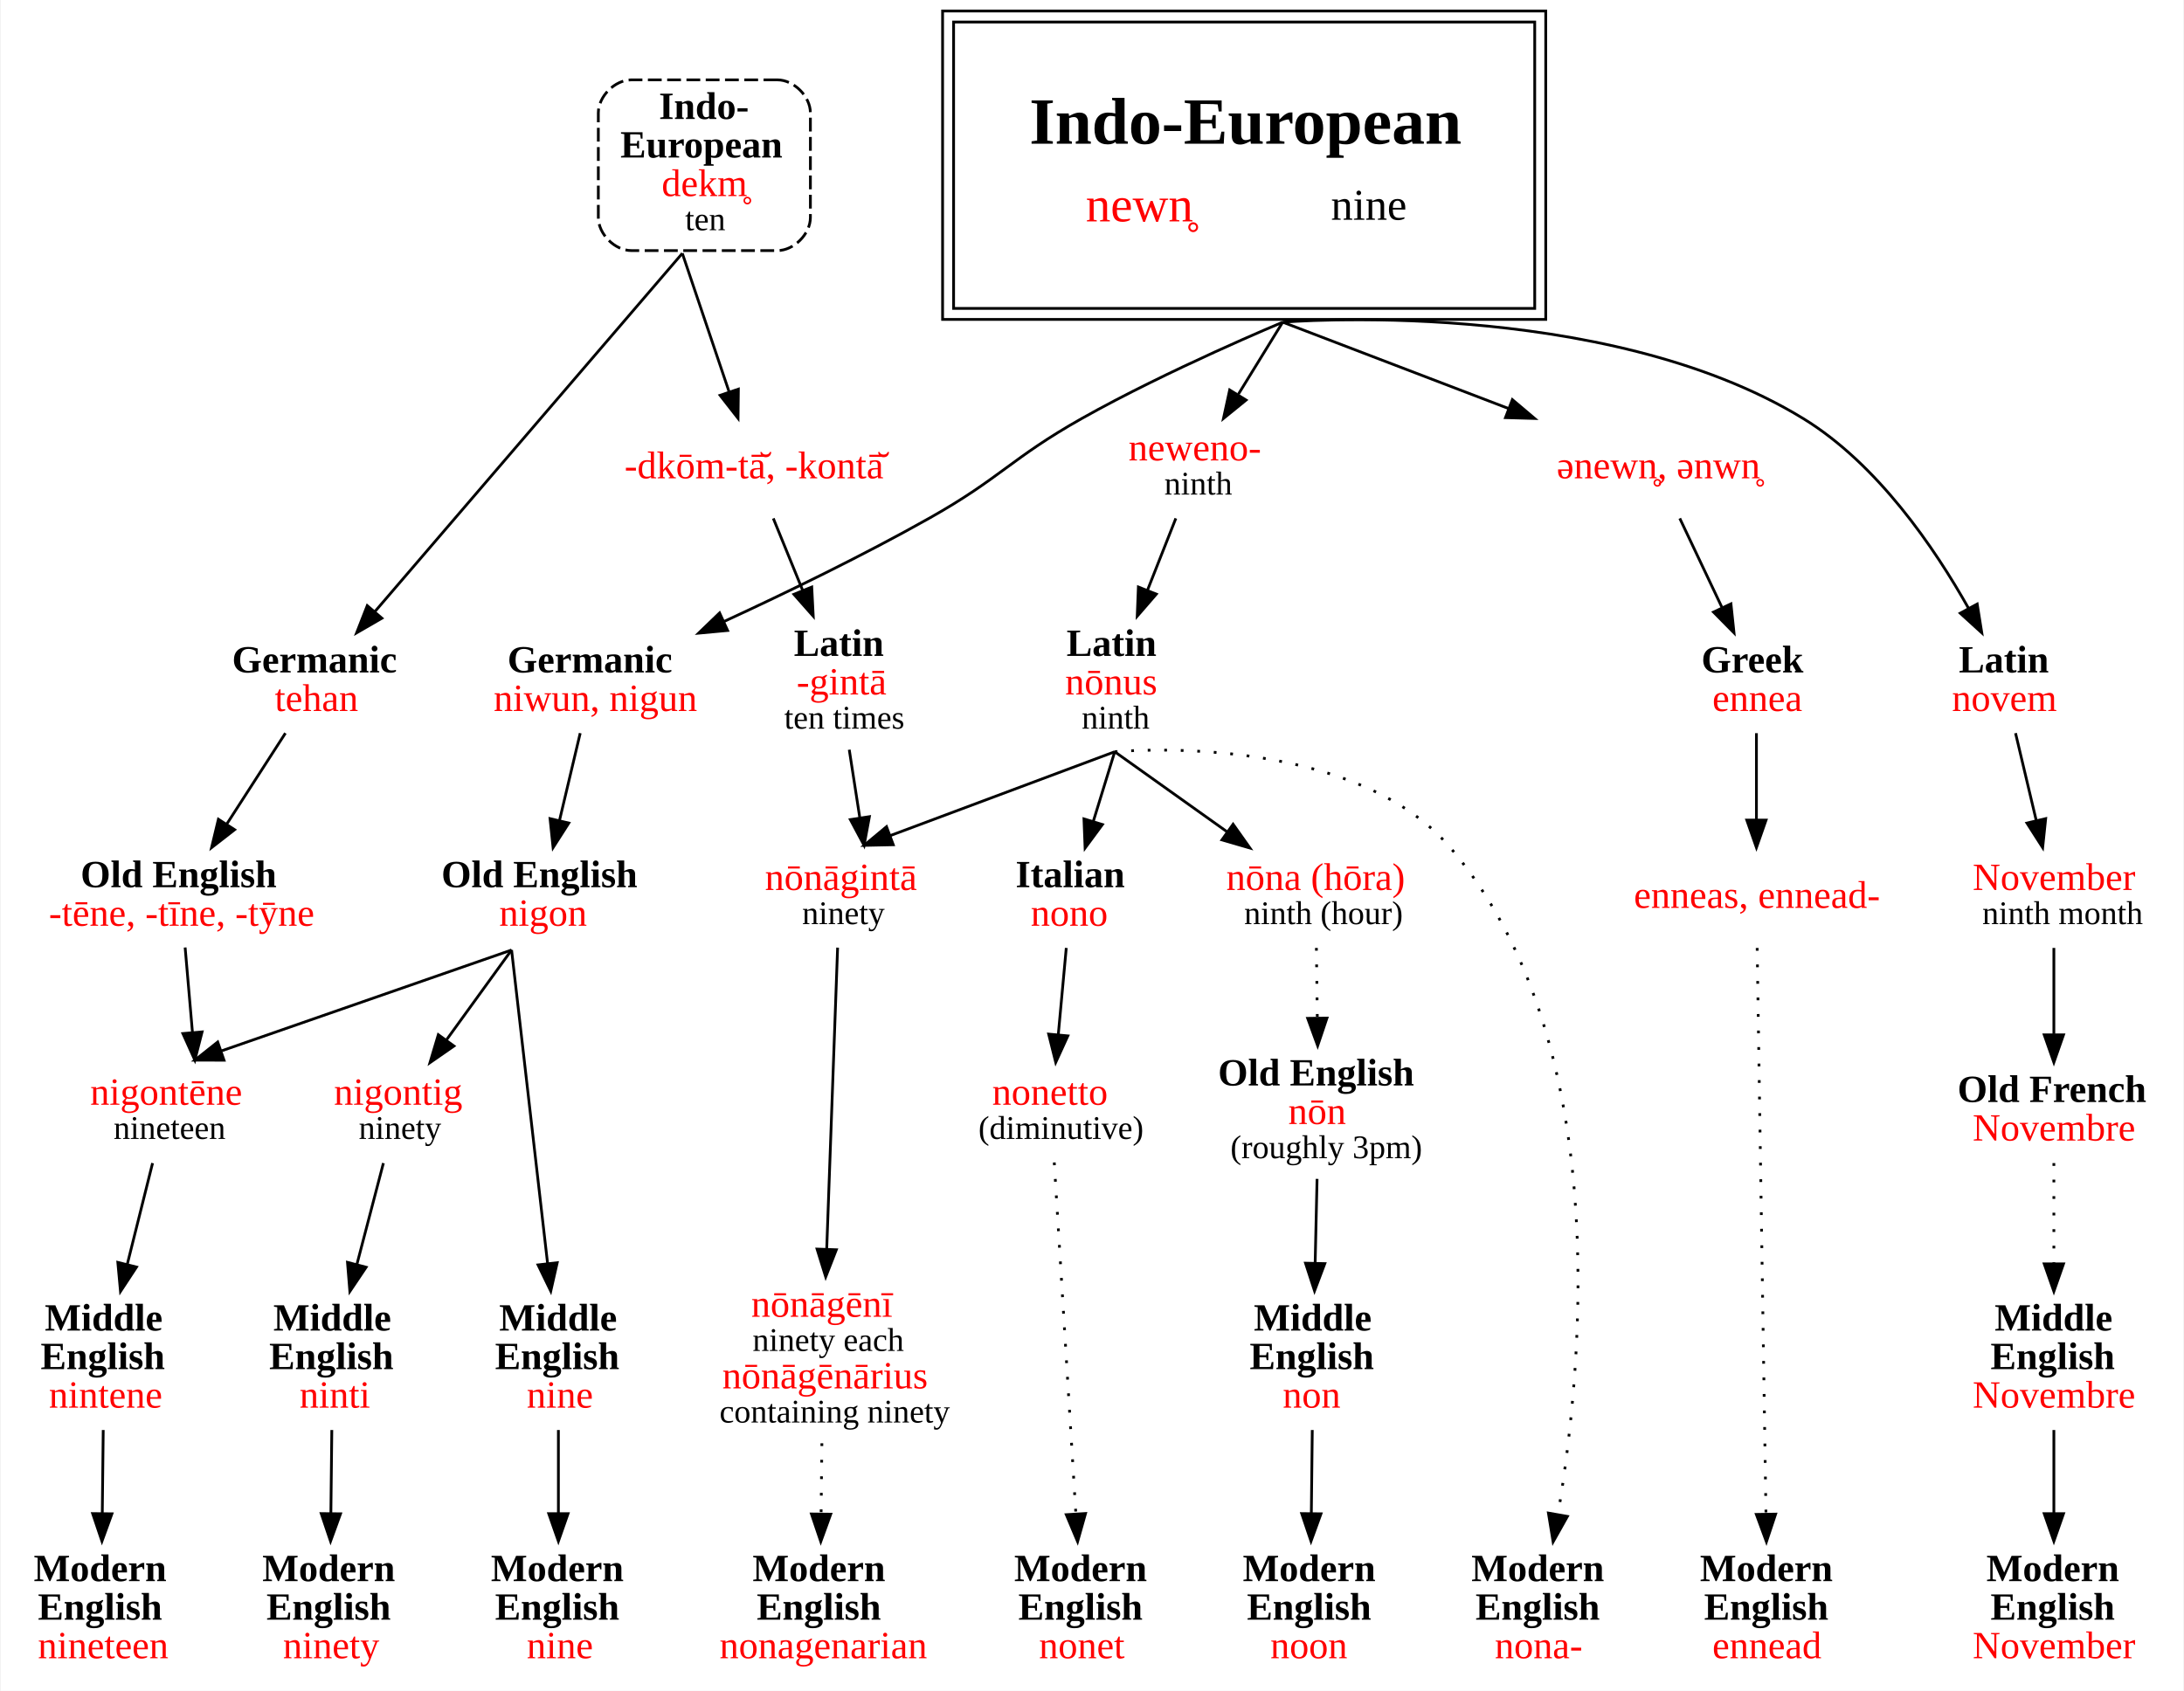
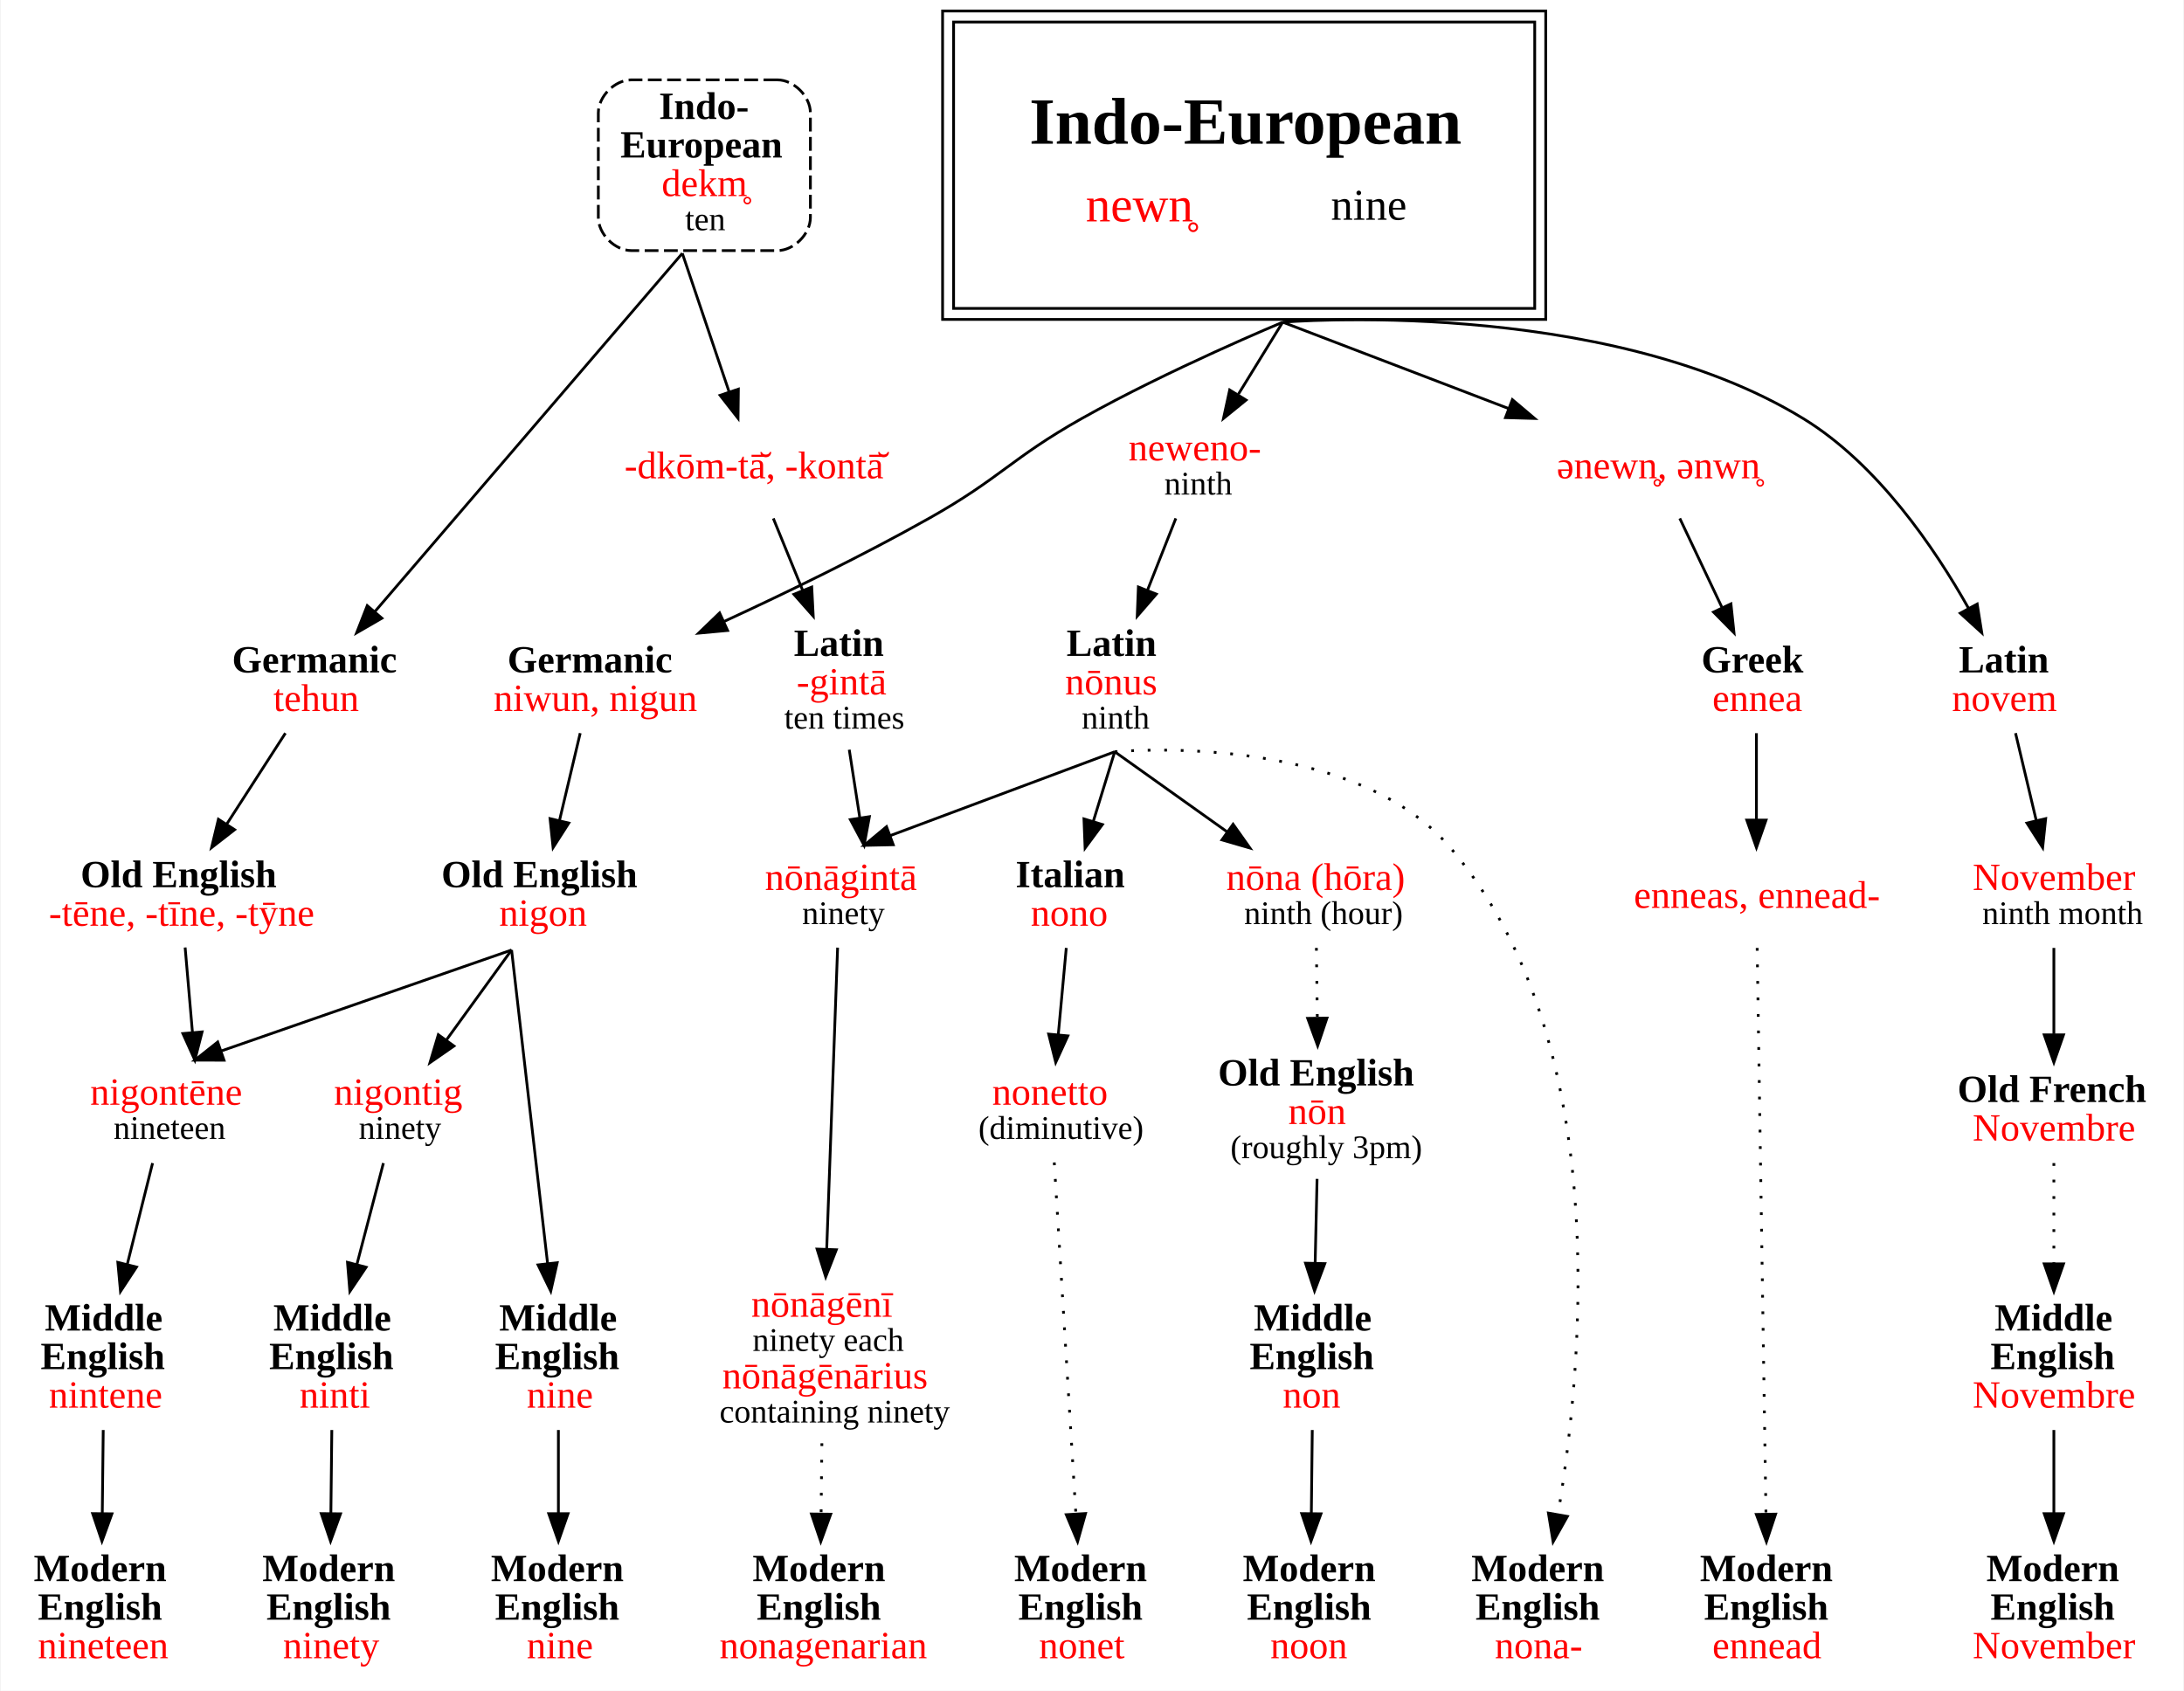
<svg xmlns="http://www.w3.org/2000/svg" xmlns:xlink="http://www.w3.org/1999/xlink" width="793pt" height="614pt" viewBox="0.00 0.00 792.50 614.00">
  <g id="graph0" class="graph" transform="scale(1 1) rotate(0) translate(4 610)">
    <polygon fill="white" stroke="transparent" points="-4,4 -4,-610 788.5,-610 788.5,4 -4,4" />
    <g id="node1" class="node">
      <g id="a_node1">
        <a xlink:title="Indo-European &quot;newn̥&quot; nine">
          <polygon fill="none" stroke="black" points="553,-602 342,-602 342,-498 553,-498 553,-602" />
          <polygon fill="none" stroke="black" points="557,-606 338,-606 338,-494 557,-494 557,-606" />
          <text text-anchor="start" x="369.5" y="-557.8" font-family="Times New Roman,serif" font-weight="bold" font-size="24.00">Indo-European</text>
          <text text-anchor="start" x="390" y="-529.6" font-family="Times New Roman,serif" font-size="18.00" fill="red">newn̥</text>
          <text text-anchor="start" x="479" y="-530.2" font-family="Times New Roman,serif" font-size="16.00">nine</text>
        </a>
      </g>
    </g>
    <g id="node2" class="node">
      <text text-anchor="start" x="405.5" y="-442.8" font-family="Times New Roman,serif" font-size="14.00" fill="red">neweno-</text>
      <text text-anchor="start" x="418.5" y="-430.4" font-family="Times New Roman,serif" font-size="12.00">ninth</text>
    </g>
    <g id="edge1" class="edge">
      <path fill="none" stroke="black" d="M461.5,-493C461.5,-493 453.45,-479.92 445.43,-466.89" />
      <polygon fill="black" stroke="black" points="448.2,-464.71 439.98,-458.03 442.24,-468.38 448.2,-464.71" />
    </g>
    <g id="node3" class="node">
      <text text-anchor="start" x="561" y="-436.3" font-family="Times New Roman,serif" font-size="14.00" fill="red">ənewn̥, ənwn̥</text>
    </g>
    <g id="edge2" class="edge">
      <path fill="none" stroke="black" d="M461.5,-493C461.5,-493 505.53,-476.17 543.48,-461.65" />
      <polygon fill="black" stroke="black" points="544.88,-464.87 552.97,-458.03 542.38,-458.33 544.88,-464.87" />
    </g>
    <g id="node9" class="node">
      <text text-anchor="start" x="180" y="-365.8" font-family="Times New Roman,serif" font-weight="bold" font-size="14.00">Germanic</text>
      <text text-anchor="start" x="175" y="-351.8" font-family="Times New Roman,serif" font-size="14.00" fill="red">niwun, nigun</text>
    </g>
    <g id="edge7" class="edge">
      <path fill="none" stroke="black" d="M461.5,-493C461.5,-493 419.84,-475.67 388.5,-458 363.05,-443.65 358.95,-436.35 333.5,-422 309.38,-408.4 281.65,-394.92 258.62,-384.29" />
      <polygon fill="black" stroke="black" points="259.94,-381.04 249.4,-380.06 257.03,-387.41 259.94,-381.04" />
    </g>
    <g id="node19" class="node">
      <text text-anchor="start" x="707" y="-365.8" font-family="Times New Roman,serif" font-weight="bold" font-size="14.00">Latin</text>
      <text text-anchor="start" x="704.5" y="-351.8" font-family="Times New Roman,serif" font-size="14.00" fill="red">novem</text>
    </g>
    <g id="edge18" class="edge">
      <path fill="none" stroke="black" d="M461.5,-493C461.5,-493 577.64,-502.61 650.5,-458 677.51,-441.46 698.21,-411 710.56,-389.02" />
      <polygon fill="black" stroke="black" points="713.66,-390.64 715.33,-380.18 707.5,-387.31 713.66,-390.64" />
    </g>
    <g id="node24" class="node">
      <text text-anchor="start" x="383" y="-371.8" font-family="Times New Roman,serif" font-weight="bold" font-size="14.00">Latin</text>
      <text text-anchor="start" x="382.5" y="-357.8" font-family="Times New Roman,serif" font-size="14.00" fill="red">nōnus</text>
      <text text-anchor="start" x="388.5" y="-345.4" font-family="Times New Roman,serif" font-size="12.00">ninth</text>
    </g>
    <g id="edge23" class="edge">
      <path fill="none" stroke="black" d="M422.69,-421.75C419.65,-414.04 415.95,-404.67 412.41,-395.7" />
      <polygon fill="black" stroke="black" points="415.6,-394.24 408.67,-386.23 409.09,-396.82 415.6,-394.24" />
    </g>
    <g id="node36" class="node">
      <text text-anchor="start" x="613.5" y="-365.8" font-family="Times New Roman,serif" font-weight="bold" font-size="14.00">Greek</text>
      <text text-anchor="start" x="617.5" y="-351.8" font-family="Times New Roman,serif" font-size="14.00" fill="red">ennea</text>
    </g>
    <g id="edge36" class="edge">
      <path fill="none" stroke="black" d="M605.67,-421.75C610.18,-412.23 615.88,-400.2 620.94,-389.51" />
      <polygon fill="black" stroke="black" points="624.25,-390.71 625.36,-380.18 617.92,-387.72 624.25,-390.71" />
    </g>
    <g id="node4" class="node">
      <g id="a_node4">
-         <a xlink:href="dekm-ten.svg" xlink:title="&lt;b&gt;Indo-&lt;br/&gt;European&lt;/b&gt;&lt;br/&gt;&lt;font color=&quot;red&quot;&gt;dekm̥&lt;/font&gt;&lt;br/&gt;&lt;font point-size=&quot;12&quot;&gt;ten&lt;/font&gt;">
+         <a xlink:href="dekm-ten0.svg" xlink:title="&lt;b&gt;Indo-&lt;br/&gt;European&lt;/b&gt;&lt;br/&gt;&lt;font color=&quot;red&quot;&gt;dekm̥&lt;/font&gt;&lt;br/&gt;&lt;font point-size=&quot;12&quot;&gt;ten&lt;/font&gt;">
          <path fill="none" stroke="black" stroke-dasharray="5,2" d="M278,-581C278,-581 225,-581 225,-581 219,-581 213,-575 213,-569 213,-569 213,-531 213,-531 213,-525 219,-519 225,-519 225,-519 278,-519 278,-519 284,-519 290,-525 290,-531 290,-531 290,-569 290,-569 290,-575 284,-581 278,-581" />
          <text text-anchor="start" x="235" y="-566.8" font-family="Times New Roman,serif" font-weight="bold" font-size="14.00">Indo-</text>
          <text text-anchor="start" x="221" y="-552.8" font-family="Times New Roman,serif" font-weight="bold" font-size="14.00">European</text>
          <text text-anchor="start" x="236" y="-538.8" font-family="Times New Roman,serif" font-size="14.00" fill="red">dekm̥</text>
          <text text-anchor="start" x="244.5" y="-526.4" font-family="Times New Roman,serif" font-size="12.00">ten</text>
        </a>
      </g>
    </g>
    <g id="node5" class="node">
      <text text-anchor="start" x="80" y="-365.8" font-family="Times New Roman,serif" font-weight="bold" font-size="14.00">Germanic</text>
-       <text text-anchor="start" x="95.5" y="-351.8" font-family="Times New Roman,serif" font-size="14.00" fill="red">tehan</text>
+       <text text-anchor="start" x="95" y="-351.8" font-family="Times New Roman,serif" font-size="14.00" fill="red">tehun</text>
    </g>
    <g id="edge3" class="edge">
      <path fill="none" stroke="black" d="M243.5,-518C243.5,-518 169.38,-431.62 131.81,-387.83" />
      <polygon fill="black" stroke="black" points="134.41,-385.49 125.24,-380.18 129.1,-390.05 134.41,-385.49" />
    </g>
    <g id="node7" class="node">
      <text text-anchor="start" x="222.5" y="-436.3" font-family="Times New Roman,serif" font-size="14.00" fill="red">-dkōm-tā̆, -kontā̆</text>
    </g>
    <g id="edge5" class="edge">
      <path fill="none" stroke="black" d="M243.5,-518C243.5,-518 252.95,-490.01 260.46,-467.78" />
      <polygon fill="black" stroke="black" points="263.85,-468.68 263.73,-458.09 257.21,-466.44 263.85,-468.68" />
    </g>
    <g id="node6" class="node">
      <text text-anchor="start" x="25" y="-287.8" font-family="Times New Roman,serif" font-weight="bold" font-size="14.00">Old English</text>
      <text text-anchor="start" x="13.5" y="-273.8" font-family="Times New Roman,serif" font-size="14.00" fill="red">-tēne, -tīne, -tȳne</text>
    </g>
    <g id="edge4" class="edge">
      <path fill="none" stroke="black" d="M99.38,-343.75C93.12,-334.04 85.17,-321.71 78.17,-310.86" />
      <polygon fill="black" stroke="black" points="80.94,-308.69 72.57,-302.18 75.05,-312.48 80.94,-308.69" />
    </g>
    <g id="node16" class="node">
      <text text-anchor="start" x="28.5" y="-208.8" font-family="Times New Roman,serif" font-size="14.00" fill="red">nigontēne</text>
      <text text-anchor="start" x="37" y="-196.4" font-family="Times New Roman,serif" font-size="12.00">nineteen</text>
    </g>
    <g id="edge15" class="edge">
      <path fill="none" stroke="black" d="M62.97,-265.91C63.84,-255.89 64.9,-243.56 65.63,-235.08" />
      <polygon fill="black" stroke="black" points="69.13,-235.26 66.5,-225 62.15,-234.66 69.13,-235.26" />
    </g>
    <g id="node8" class="node">
      <text text-anchor="start" x="284" y="-371.8" font-family="Times New Roman,serif" font-weight="bold" font-size="14.00">Latin</text>
      <text text-anchor="start" x="285" y="-357.8" font-family="Times New Roman,serif" font-size="14.00" fill="red">-gintā</text>
      <text text-anchor="start" x="280.5" y="-345.4" font-family="Times New Roman,serif" font-size="12.00">ten times</text>
    </g>
    <g id="edge6" class="edge">
      <path fill="none" stroke="black" d="M276.53,-421.75C279.68,-414.04 283.5,-404.67 287.16,-395.7" />
      <polygon fill="black" stroke="black" points="290.49,-396.81 291.03,-386.23 284.01,-394.17 290.49,-396.81" />
    </g>
    <g id="node26" class="node">
      <text text-anchor="start" x="273.5" y="-286.8" font-family="Times New Roman,serif" font-size="14.00" fill="red">nōnāgintā</text>
      <text text-anchor="start" x="287" y="-274.4" font-family="Times New Roman,serif" font-size="12.00">ninety</text>
    </g>
    <g id="edge26" class="edge">
      <path fill="none" stroke="black" d="M304.11,-337.74C305.44,-329.17 306.88,-319.9 307.93,-313.09" />
      <polygon fill="black" stroke="black" points="311.43,-313.42 309.5,-303 304.51,-312.35 311.43,-313.42" />
    </g>
    <g id="node10" class="node">
      <text text-anchor="start" x="156" y="-287.8" font-family="Times New Roman,serif" font-weight="bold" font-size="14.00">Old English</text>
      <text text-anchor="start" x="177" y="-273.8" font-family="Times New Roman,serif" font-size="14.00" fill="red">nigon</text>
    </g>
    <g id="edge8" class="edge">
      <path fill="none" stroke="black" d="M206.42,-343.75C204.21,-334.43 201.43,-322.69 198.93,-312.17" />
      <polygon fill="black" stroke="black" points="202.28,-311.1 196.57,-302.18 195.47,-312.71 202.28,-311.1" />
    </g>
    <g id="node11" class="node">
      <text text-anchor="start" x="177" y="-126.8" font-family="Times New Roman,serif" font-weight="bold" font-size="14.00">Middle</text>
      <text text-anchor="start" x="175.5" y="-112.8" font-family="Times New Roman,serif" font-weight="bold" font-size="14.00">English</text>
      <text text-anchor="start" x="187" y="-98.8" font-family="Times New Roman,serif" font-size="14.00" fill="red">nine</text>
    </g>
    <g id="edge9" class="edge">
      <path fill="none" stroke="black" d="M181.5,-265C181.5,-265 189.57,-194.76 194.59,-151.06" />
      <polygon fill="black" stroke="black" points="198.07,-151.44 195.73,-141.11 191.11,-150.64 198.07,-151.44" />
    </g>
    <g id="node13" class="node">
      <text text-anchor="start" x="117" y="-208.8" font-family="Times New Roman,serif" font-size="14.00" fill="red">nigontig</text>
      <text text-anchor="start" x="126" y="-196.4" font-family="Times New Roman,serif" font-size="12.00">ninety</text>
    </g>
    <g id="edge11" class="edge">
      <path fill="none" stroke="black" d="M181.5,-265C181.5,-265 169.23,-248.05 157.95,-232.48" />
      <polygon fill="black" stroke="black" points="160.57,-230.13 151.87,-224.09 154.9,-234.24 160.57,-230.13" />
    </g>
    <g id="edge14" class="edge">
      <path fill="none" stroke="black" d="M181.5,-265C181.5,-265 104.12,-238.08 76.3,-228.41" />
      <polygon fill="black" stroke="black" points="77.09,-224.98 66.5,-225 74.8,-231.59 77.09,-224.98" />
    </g>
    <g id="node12" class="node">
      <text text-anchor="start" x="174" y="-35.8" font-family="Times New Roman,serif" font-weight="bold" font-size="14.00">Modern</text>
      <text text-anchor="start" x="175.5" y="-21.8" font-family="Times New Roman,serif" font-weight="bold" font-size="14.00">English</text>
      <text text-anchor="start" x="187" y="-7.8" font-family="Times New Roman,serif" font-size="14.00" fill="red">nine</text>
    </g>
    <g id="edge10" class="edge">
      <path fill="none" stroke="black" d="M198.5,-90.68C198.5,-81.36 198.5,-70.54 198.5,-60.45" />
      <polygon fill="black" stroke="black" points="202,-60.29 198.5,-50.29 195,-60.29 202,-60.29" />
    </g>
    <g id="node14" class="node">
      <text text-anchor="start" x="95" y="-126.8" font-family="Times New Roman,serif" font-weight="bold" font-size="14.00">Middle</text>
      <text text-anchor="start" x="93.5" y="-112.8" font-family="Times New Roman,serif" font-weight="bold" font-size="14.00">English</text>
      <text text-anchor="start" x="104.5" y="-98.8" font-family="Times New Roman,serif" font-size="14.00" fill="red">ninti</text>
    </g>
    <g id="edge12" class="edge">
      <path fill="none" stroke="black" d="M134.96,-187.61C132.21,-177.1 128.61,-163.34 125.32,-150.76" />
      <polygon fill="black" stroke="black" points="128.69,-149.8 122.78,-141.01 121.92,-151.57 128.69,-149.8" />
    </g>
    <g id="node15" class="node">
      <text text-anchor="start" x="91" y="-35.8" font-family="Times New Roman,serif" font-weight="bold" font-size="14.00">Modern</text>
      <text text-anchor="start" x="92.5" y="-21.8" font-family="Times New Roman,serif" font-weight="bold" font-size="14.00">English</text>
      <text text-anchor="start" x="98.5" y="-7.8" font-family="Times New Roman,serif" font-size="14.00" fill="red">ninety</text>
    </g>
    <g id="edge13" class="edge">
      <path fill="none" stroke="black" d="M116.23,-90.68C116.12,-81.36 116,-70.54 115.89,-60.45" />
      <polygon fill="black" stroke="black" points="119.39,-60.25 115.77,-50.29 112.39,-60.33 119.39,-60.25" />
    </g>
    <g id="node17" class="node">
      <text text-anchor="start" x="12" y="-126.8" font-family="Times New Roman,serif" font-weight="bold" font-size="14.00">Middle</text>
      <text text-anchor="start" x="10.5" y="-112.8" font-family="Times New Roman,serif" font-weight="bold" font-size="14.00">English</text>
      <text text-anchor="start" x="13.5" y="-98.8" font-family="Times New Roman,serif" font-size="14.00" fill="red">nintene</text>
    </g>
    <g id="edge16" class="edge">
      <path fill="none" stroke="black" d="M51.15,-187.61C48.53,-177.1 45.09,-163.34 41.94,-150.76" />
      <polygon fill="black" stroke="black" points="45.32,-149.86 39.5,-141.01 38.53,-151.56 45.32,-149.86" />
    </g>
    <g id="node18" class="node">
      <text text-anchor="start" x="8" y="-35.8" font-family="Times New Roman,serif" font-weight="bold" font-size="14.00">Modern</text>
      <text text-anchor="start" x="9.5" y="-21.8" font-family="Times New Roman,serif" font-weight="bold" font-size="14.00">English</text>
      <text text-anchor="start" x="9.5" y="-7.8" font-family="Times New Roman,serif" font-size="14.00" fill="red">nineteen</text>
    </g>
    <g id="edge17" class="edge">
      <path fill="none" stroke="black" d="M33.23,-90.68C33.12,-81.36 33,-70.54 32.89,-60.45" />
      <polygon fill="black" stroke="black" points="36.39,-60.25 32.77,-50.29 29.39,-60.33 36.39,-60.25" />
    </g>
    <g id="node20" class="node">
      <text text-anchor="start" x="712" y="-286.8" font-family="Times New Roman,serif" font-size="14.00" fill="red">November</text>
      <text text-anchor="start" x="715.5" y="-274.4" font-family="Times New Roman,serif" font-size="12.00">ninth month</text>
    </g>
    <g id="edge19" class="edge">
      <path fill="none" stroke="black" d="M727.58,-343.75C729.79,-334.43 732.57,-322.69 735.07,-312.17" />
      <polygon fill="black" stroke="black" points="738.53,-312.71 737.43,-302.18 731.72,-311.1 738.53,-312.71" />
    </g>
    <g id="node21" class="node">
      <text text-anchor="start" x="706.5" y="-209.8" font-family="Times New Roman,serif" font-weight="bold" font-size="14.00">Old French</text>
      <text text-anchor="start" x="712" y="-195.8" font-family="Times New Roman,serif" font-size="14.00" fill="red">Novembre</text>
    </g>
    <g id="edge20" class="edge">
      <path fill="none" stroke="black" d="M741.5,-265.75C741.5,-256.52 741.5,-244.93 741.5,-234.49" />
      <polygon fill="black" stroke="black" points="745,-234.18 741.5,-224.18 738,-234.18 745,-234.18" />
    </g>
    <g id="node22" class="node">
      <text text-anchor="start" x="720" y="-126.8" font-family="Times New Roman,serif" font-weight="bold" font-size="14.00">Middle</text>
      <text text-anchor="start" x="718.5" y="-112.8" font-family="Times New Roman,serif" font-weight="bold" font-size="14.00">English</text>
      <text text-anchor="start" x="712" y="-98.8" font-family="Times New Roman,serif" font-size="14.00" fill="red">Novembre</text>
    </g>
    <g id="edge21" class="edge">
      <path fill="none" stroke="black" stroke-dasharray="1,5" d="M741.5,-187.61C741.5,-177.2 741.5,-163.61 741.5,-151.14" />
      <polygon fill="black" stroke="black" points="745,-151.01 741.5,-141.01 738,-151.01 745,-151.01" />
    </g>
    <g id="node23" class="node">
      <text text-anchor="start" x="717" y="-35.8" font-family="Times New Roman,serif" font-weight="bold" font-size="14.00">Modern</text>
      <text text-anchor="start" x="718.5" y="-21.8" font-family="Times New Roman,serif" font-weight="bold" font-size="14.00">English</text>
      <text text-anchor="start" x="712" y="-7.8" font-family="Times New Roman,serif" font-size="14.00" fill="red">November</text>
    </g>
    <g id="edge22" class="edge">
      <path fill="none" stroke="black" d="M741.5,-90.68C741.5,-81.36 741.5,-70.54 741.5,-60.45" />
      <polygon fill="black" stroke="black" points="745,-60.29 741.5,-50.29 738,-60.29 745,-60.29" />
    </g>
    <g id="node25" class="node">
      <text text-anchor="start" x="530" y="-35.8" font-family="Times New Roman,serif" font-weight="bold" font-size="14.00">Modern</text>
      <text text-anchor="start" x="531.5" y="-21.8" font-family="Times New Roman,serif" font-weight="bold" font-size="14.00">English</text>
      <text text-anchor="start" x="538.5" y="-7.8" font-family="Times New Roman,serif" font-size="14.00" fill="red">nona-</text>
    </g>
    <g id="edge24" class="edge">
      <path fill="none" stroke="black" stroke-dasharray="1,5" d="M400.5,-337C400.5,-337 486.01,-345.02 522.5,-302 580.95,-233.08 570.99,-117.23 561.44,-60.04" />
      <polygon fill="black" stroke="black" points="564.87,-59.31 559.68,-50.07 557.97,-60.52 564.87,-59.31" />
    </g>
    <g id="edge25" class="edge">
      <path fill="none" stroke="black" d="M400.5,-337C400.5,-337 342.15,-315.2 318.9,-306.51" />
      <polygon fill="black" stroke="black" points="320.09,-303.22 309.5,-303 317.64,-309.78 320.09,-303.22" />
    </g>
    <g id="node29" class="node">
      <text text-anchor="start" x="364.5" y="-287.8" font-family="Times New Roman,serif" font-weight="bold" font-size="14.00">Italian</text>
      <text text-anchor="start" x="370" y="-273.8" font-family="Times New Roman,serif" font-size="14.00" fill="red">nono</text>
    </g>
    <g id="edge29" class="edge">
      <path fill="none" stroke="black" d="M400.5,-337C400.5,-337 396.63,-324.42 392.7,-311.64" />
      <polygon fill="black" stroke="black" points="396.03,-310.56 389.74,-302.03 389.33,-312.61 396.03,-310.56" />
    </g>
    <g id="node32" class="node">
      <text text-anchor="start" x="441" y="-286.8" font-family="Times New Roman,serif" font-size="14.00" fill="red">nōna (hōra)</text>
      <text text-anchor="start" x="447.5" y="-274.4" font-family="Times New Roman,serif" font-size="12.00">ninth (hour)</text>
    </g>
    <g id="edge32" class="edge">
      <path fill="none" stroke="black" d="M400.5,-337C400.5,-337 421.79,-321.83 441.37,-307.88" />
      <polygon fill="black" stroke="black" points="443.48,-310.68 449.6,-302.03 439.42,-304.98 443.48,-310.68" />
    </g>
    <g id="node27" class="node">
      <text text-anchor="start" x="268.5" y="-131.8" font-family="Times New Roman,serif" font-size="14.00" fill="red">nōnāgēnī</text>
      <text text-anchor="start" x="269" y="-119.4" font-family="Times New Roman,serif" font-size="12.00">ninety each</text>
      <text text-anchor="start" x="258" y="-105.8" font-family="Times New Roman,serif" font-size="14.00" fill="red">nōnāgēnārius</text>
      <text text-anchor="start" x="257" y="-93.4" font-family="Times New Roman,serif" font-size="12.00">containing ninety</text>
    </g>
    <g id="edge27" class="edge">
      <path fill="none" stroke="black" d="M299.88,-265.86C298.96,-240.26 297.19,-191.33 295.93,-156.56" />
      <polygon fill="black" stroke="black" points="299.42,-156.14 295.56,-146.27 292.42,-156.39 299.42,-156.14" />
    </g>
    <g id="node28" class="node">
      <text text-anchor="start" x="269" y="-35.8" font-family="Times New Roman,serif" font-weight="bold" font-size="14.00">Modern</text>
      <text text-anchor="start" x="270.5" y="-21.8" font-family="Times New Roman,serif" font-weight="bold" font-size="14.00">English</text>
      <text text-anchor="start" x="257" y="-7.8" font-family="Times New Roman,serif" font-size="14.00" fill="red">nonagenarian</text>
    </g>
    <g id="edge28" class="edge">
      <path fill="none" stroke="black" stroke-dasharray="1,5" d="M294.17,-85.86C294.08,-77.73 293.98,-68.82 293.89,-60.42" />
      <polygon fill="black" stroke="black" points="297.38,-60.11 293.77,-50.15 290.38,-60.19 297.38,-60.11" />
    </g>
    <g id="node30" class="node">
      <text text-anchor="start" x="356" y="-208.8" font-family="Times New Roman,serif" font-size="14.00" fill="red">nonetto</text>
      <text text-anchor="start" x="351" y="-196.4" font-family="Times New Roman,serif" font-size="12.00">(diminutive)</text>
    </g>
    <g id="edge30" class="edge">
      <path fill="none" stroke="black" d="M382.91,-265.75C382.05,-256.43 380.97,-244.69 380,-234.17" />
      <polygon fill="black" stroke="black" points="383.48,-233.81 379.08,-224.18 376.51,-234.46 383.48,-233.81" />
    </g>
    <g id="node31" class="node">
      <text text-anchor="start" x="364" y="-35.8" font-family="Times New Roman,serif" font-weight="bold" font-size="14.00">Modern</text>
      <text text-anchor="start" x="365.5" y="-21.8" font-family="Times New Roman,serif" font-weight="bold" font-size="14.00">English</text>
      <text text-anchor="start" x="373" y="-7.8" font-family="Times New Roman,serif" font-size="14.00" fill="red">nonet</text>
    </g>
    <g id="edge31" class="edge">
      <path fill="none" stroke="black" stroke-dasharray="1,5" d="M378.55,-187.84C380.35,-158.56 384.05,-98.45 386.39,-60.3" />
      <polygon fill="black" stroke="black" points="389.9,-60.36 387.02,-50.16 382.91,-59.93 389.9,-60.36" />
    </g>
    <g id="node33" class="node">
      <text text-anchor="start" x="438" y="-215.8" font-family="Times New Roman,serif" font-weight="bold" font-size="14.00">Old English</text>
      <text text-anchor="start" x="463.5" y="-201.8" font-family="Times New Roman,serif" font-size="14.00" fill="red">nōn</text>
      <text text-anchor="start" x="442.5" y="-189.4" font-family="Times New Roman,serif" font-size="12.00">(roughly 3pm)</text>
    </g>
    <g id="edge33" class="edge">
      <path fill="none" stroke="black" stroke-dasharray="1,5" d="M473.73,-265.75C473.83,-258.2 473.95,-249.07 474.06,-240.28" />
      <polygon fill="black" stroke="black" points="477.56,-240.27 474.19,-230.23 470.56,-240.18 477.56,-240.27" />
    </g>
    <g id="node34" class="node">
      <text text-anchor="start" x="451" y="-126.8" font-family="Times New Roman,serif" font-weight="bold" font-size="14.00">Middle</text>
      <text text-anchor="start" x="449.5" y="-112.8" font-family="Times New Roman,serif" font-weight="bold" font-size="14.00">English</text>
      <text text-anchor="start" x="461.5" y="-98.8" font-family="Times New Roman,serif" font-size="14.00" fill="red">non</text>
    </g>
    <g id="edge34" class="edge">
      <path fill="none" stroke="black" d="M473.97,-181.88C473.76,-172.58 473.52,-161.66 473.28,-151.47" />
      <polygon fill="black" stroke="black" points="476.78,-151.11 473.05,-141.2 469.78,-151.27 476.78,-151.11" />
    </g>
    <g id="node35" class="node">
      <text text-anchor="start" x="447" y="-35.8" font-family="Times New Roman,serif" font-weight="bold" font-size="14.00">Modern</text>
      <text text-anchor="start" x="448.5" y="-21.8" font-family="Times New Roman,serif" font-weight="bold" font-size="14.00">English</text>
      <text text-anchor="start" x="457" y="-7.8" font-family="Times New Roman,serif" font-size="14.00" fill="red">noon</text>
    </g>
    <g id="edge35" class="edge">
      <path fill="none" stroke="black" d="M472.23,-90.68C472.12,-81.36 472,-70.54 471.89,-60.45" />
      <polygon fill="black" stroke="black" points="475.39,-60.25 471.77,-50.29 468.39,-60.33 475.39,-60.25" />
    </g>
    <g id="node37" class="node">
      <text text-anchor="start" x="589" y="-280.3" font-family="Times New Roman,serif" font-size="14.00" fill="red">enneas, ennead-</text>
    </g>
    <g id="edge37" class="edge">
      <path fill="none" stroke="black" d="M633.5,-343.75C633.5,-334.52 633.5,-322.93 633.5,-312.49" />
      <polygon fill="black" stroke="black" points="637,-312.18 633.5,-302.18 630,-312.18 637,-312.18" />
    </g>
    <g id="node38" class="node">
      <text text-anchor="start" x="613" y="-35.8" font-family="Times New Roman,serif" font-weight="bold" font-size="14.00">Modern</text>
      <text text-anchor="start" x="614.5" y="-21.8" font-family="Times New Roman,serif" font-weight="bold" font-size="14.00">English</text>
      <text text-anchor="start" x="617.5" y="-7.8" font-family="Times New Roman,serif" font-size="14.00" fill="red">ennead</text>
    </g>
    <g id="edge38" class="edge">
      <path fill="none" stroke="black" stroke-dasharray="1,5" d="M633.77,-265.74C634.42,-223.76 636.1,-115.73 636.97,-60.15" />
      <polygon fill="black" stroke="black" points="640.47,-60.14 637.13,-50.09 633.47,-60.03 640.47,-60.14" />
    </g>
  </g>
</svg>
